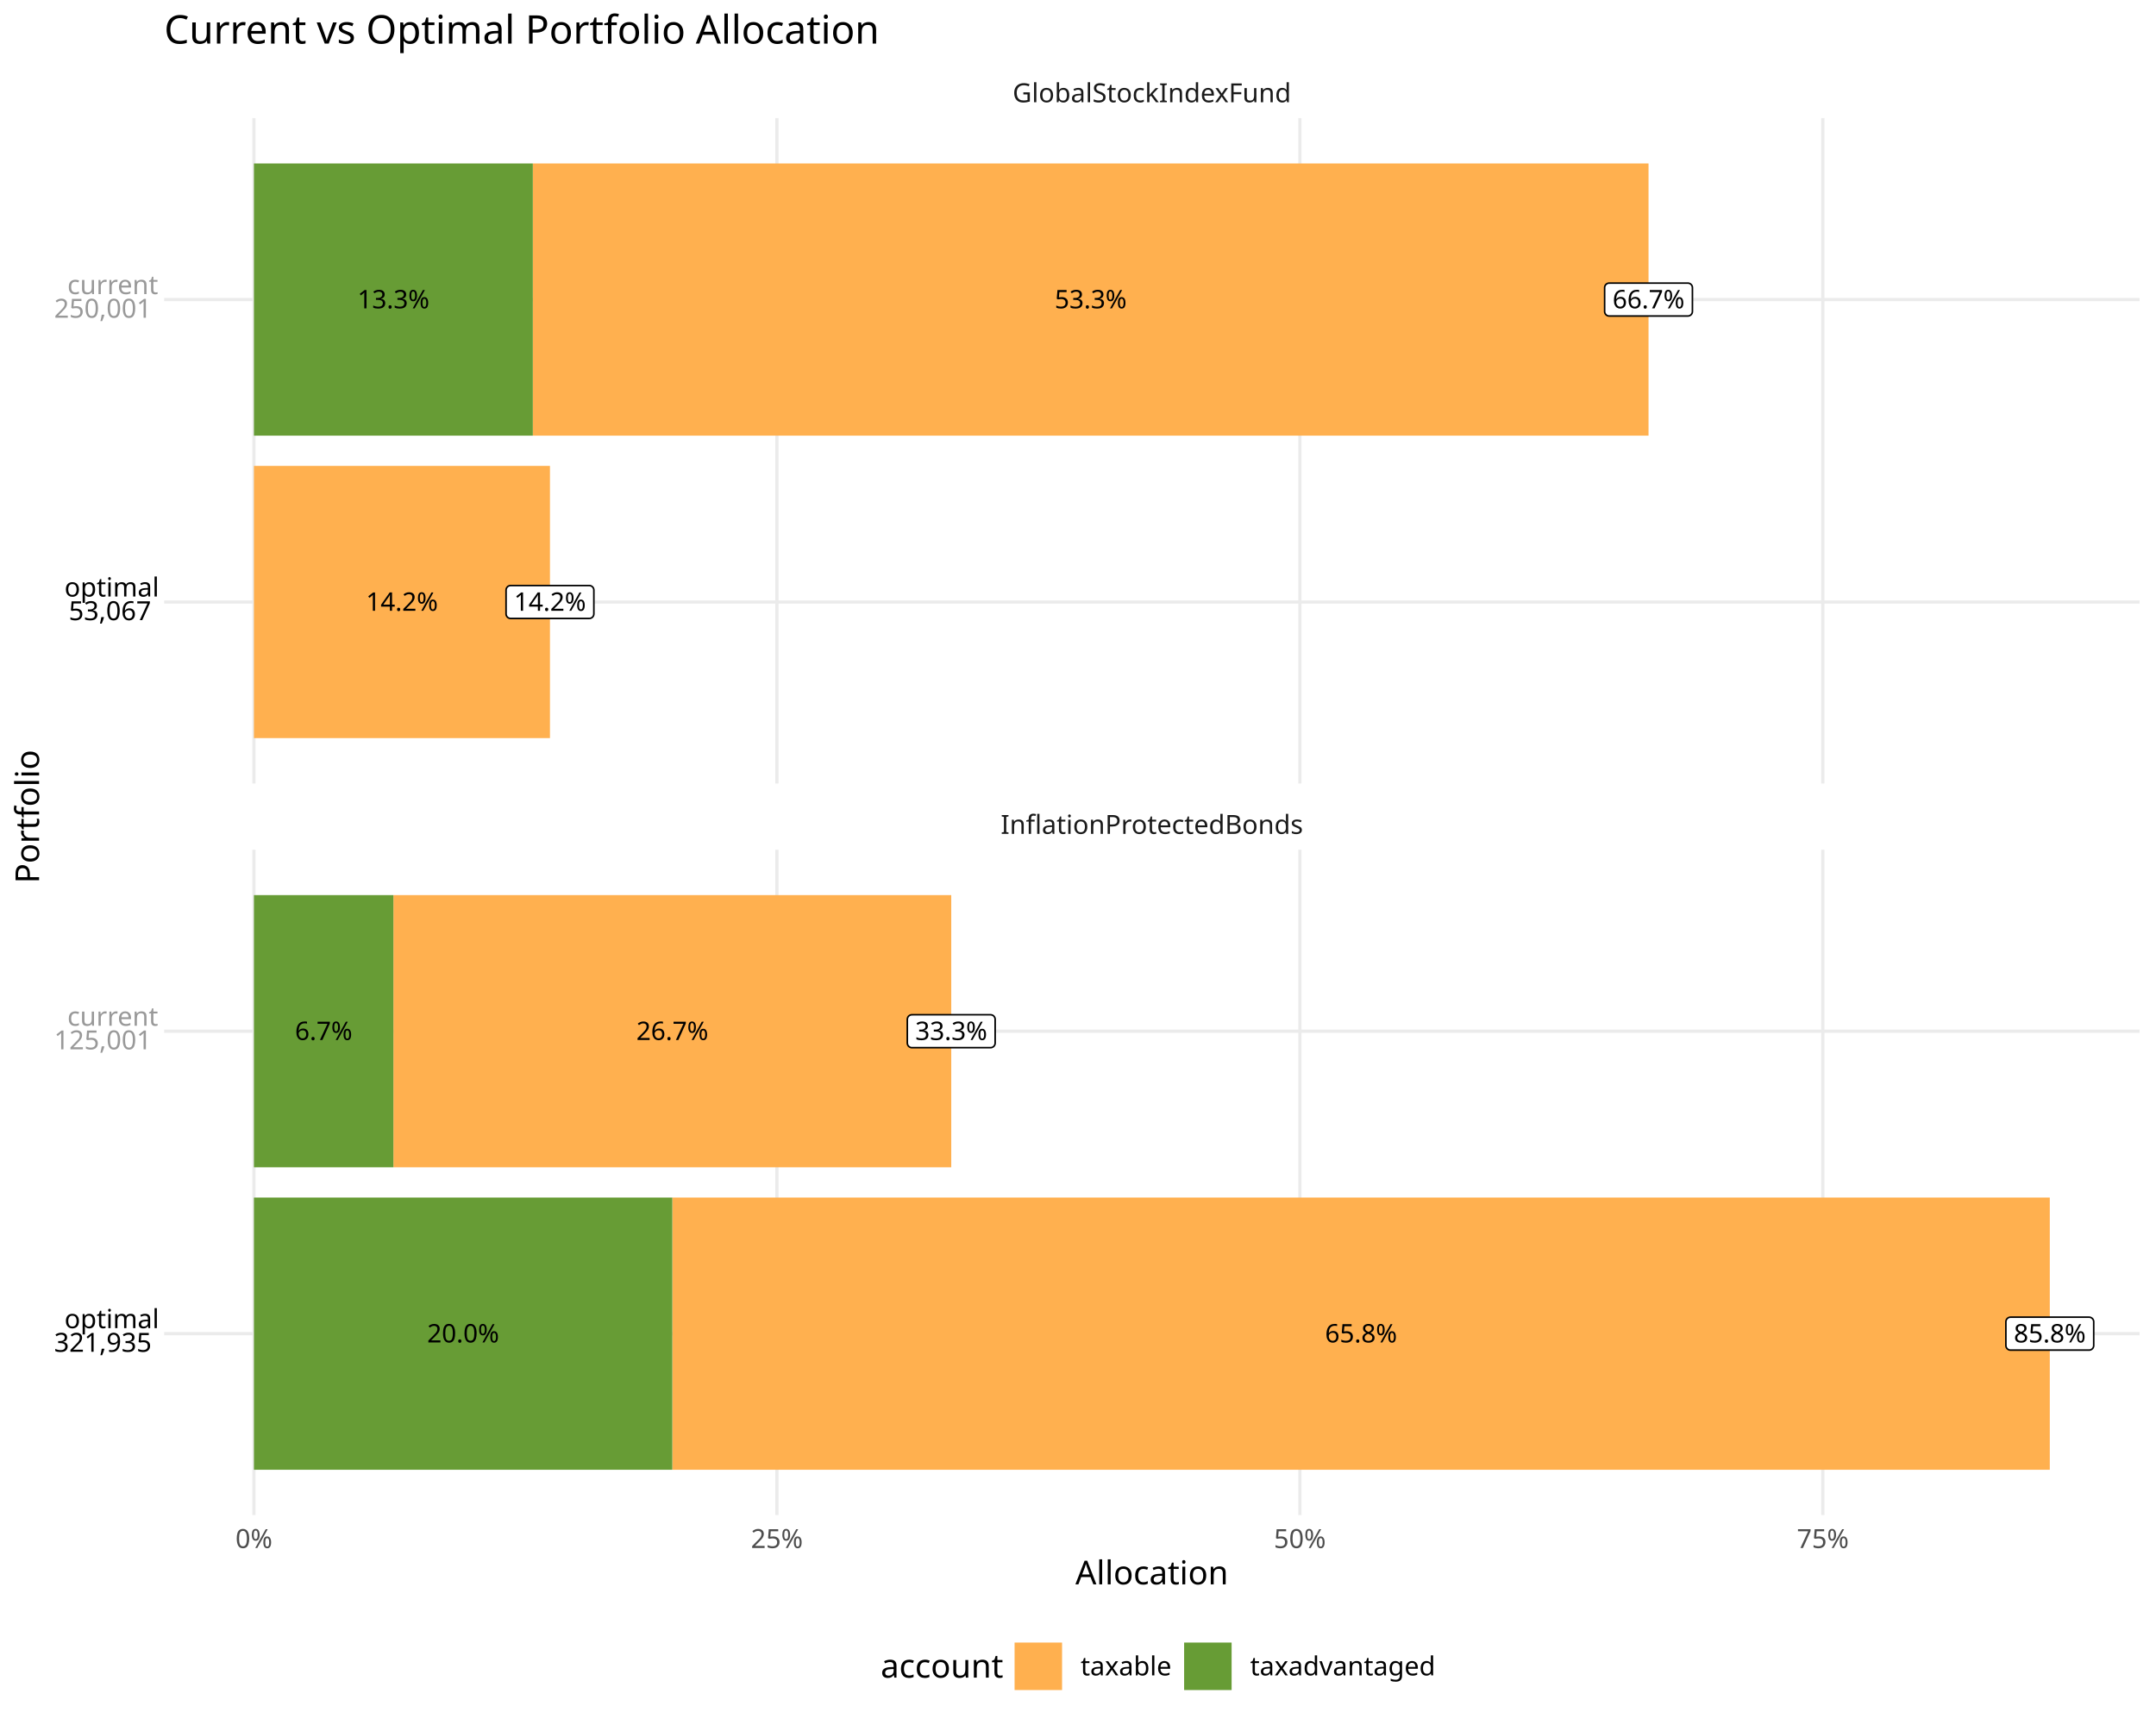
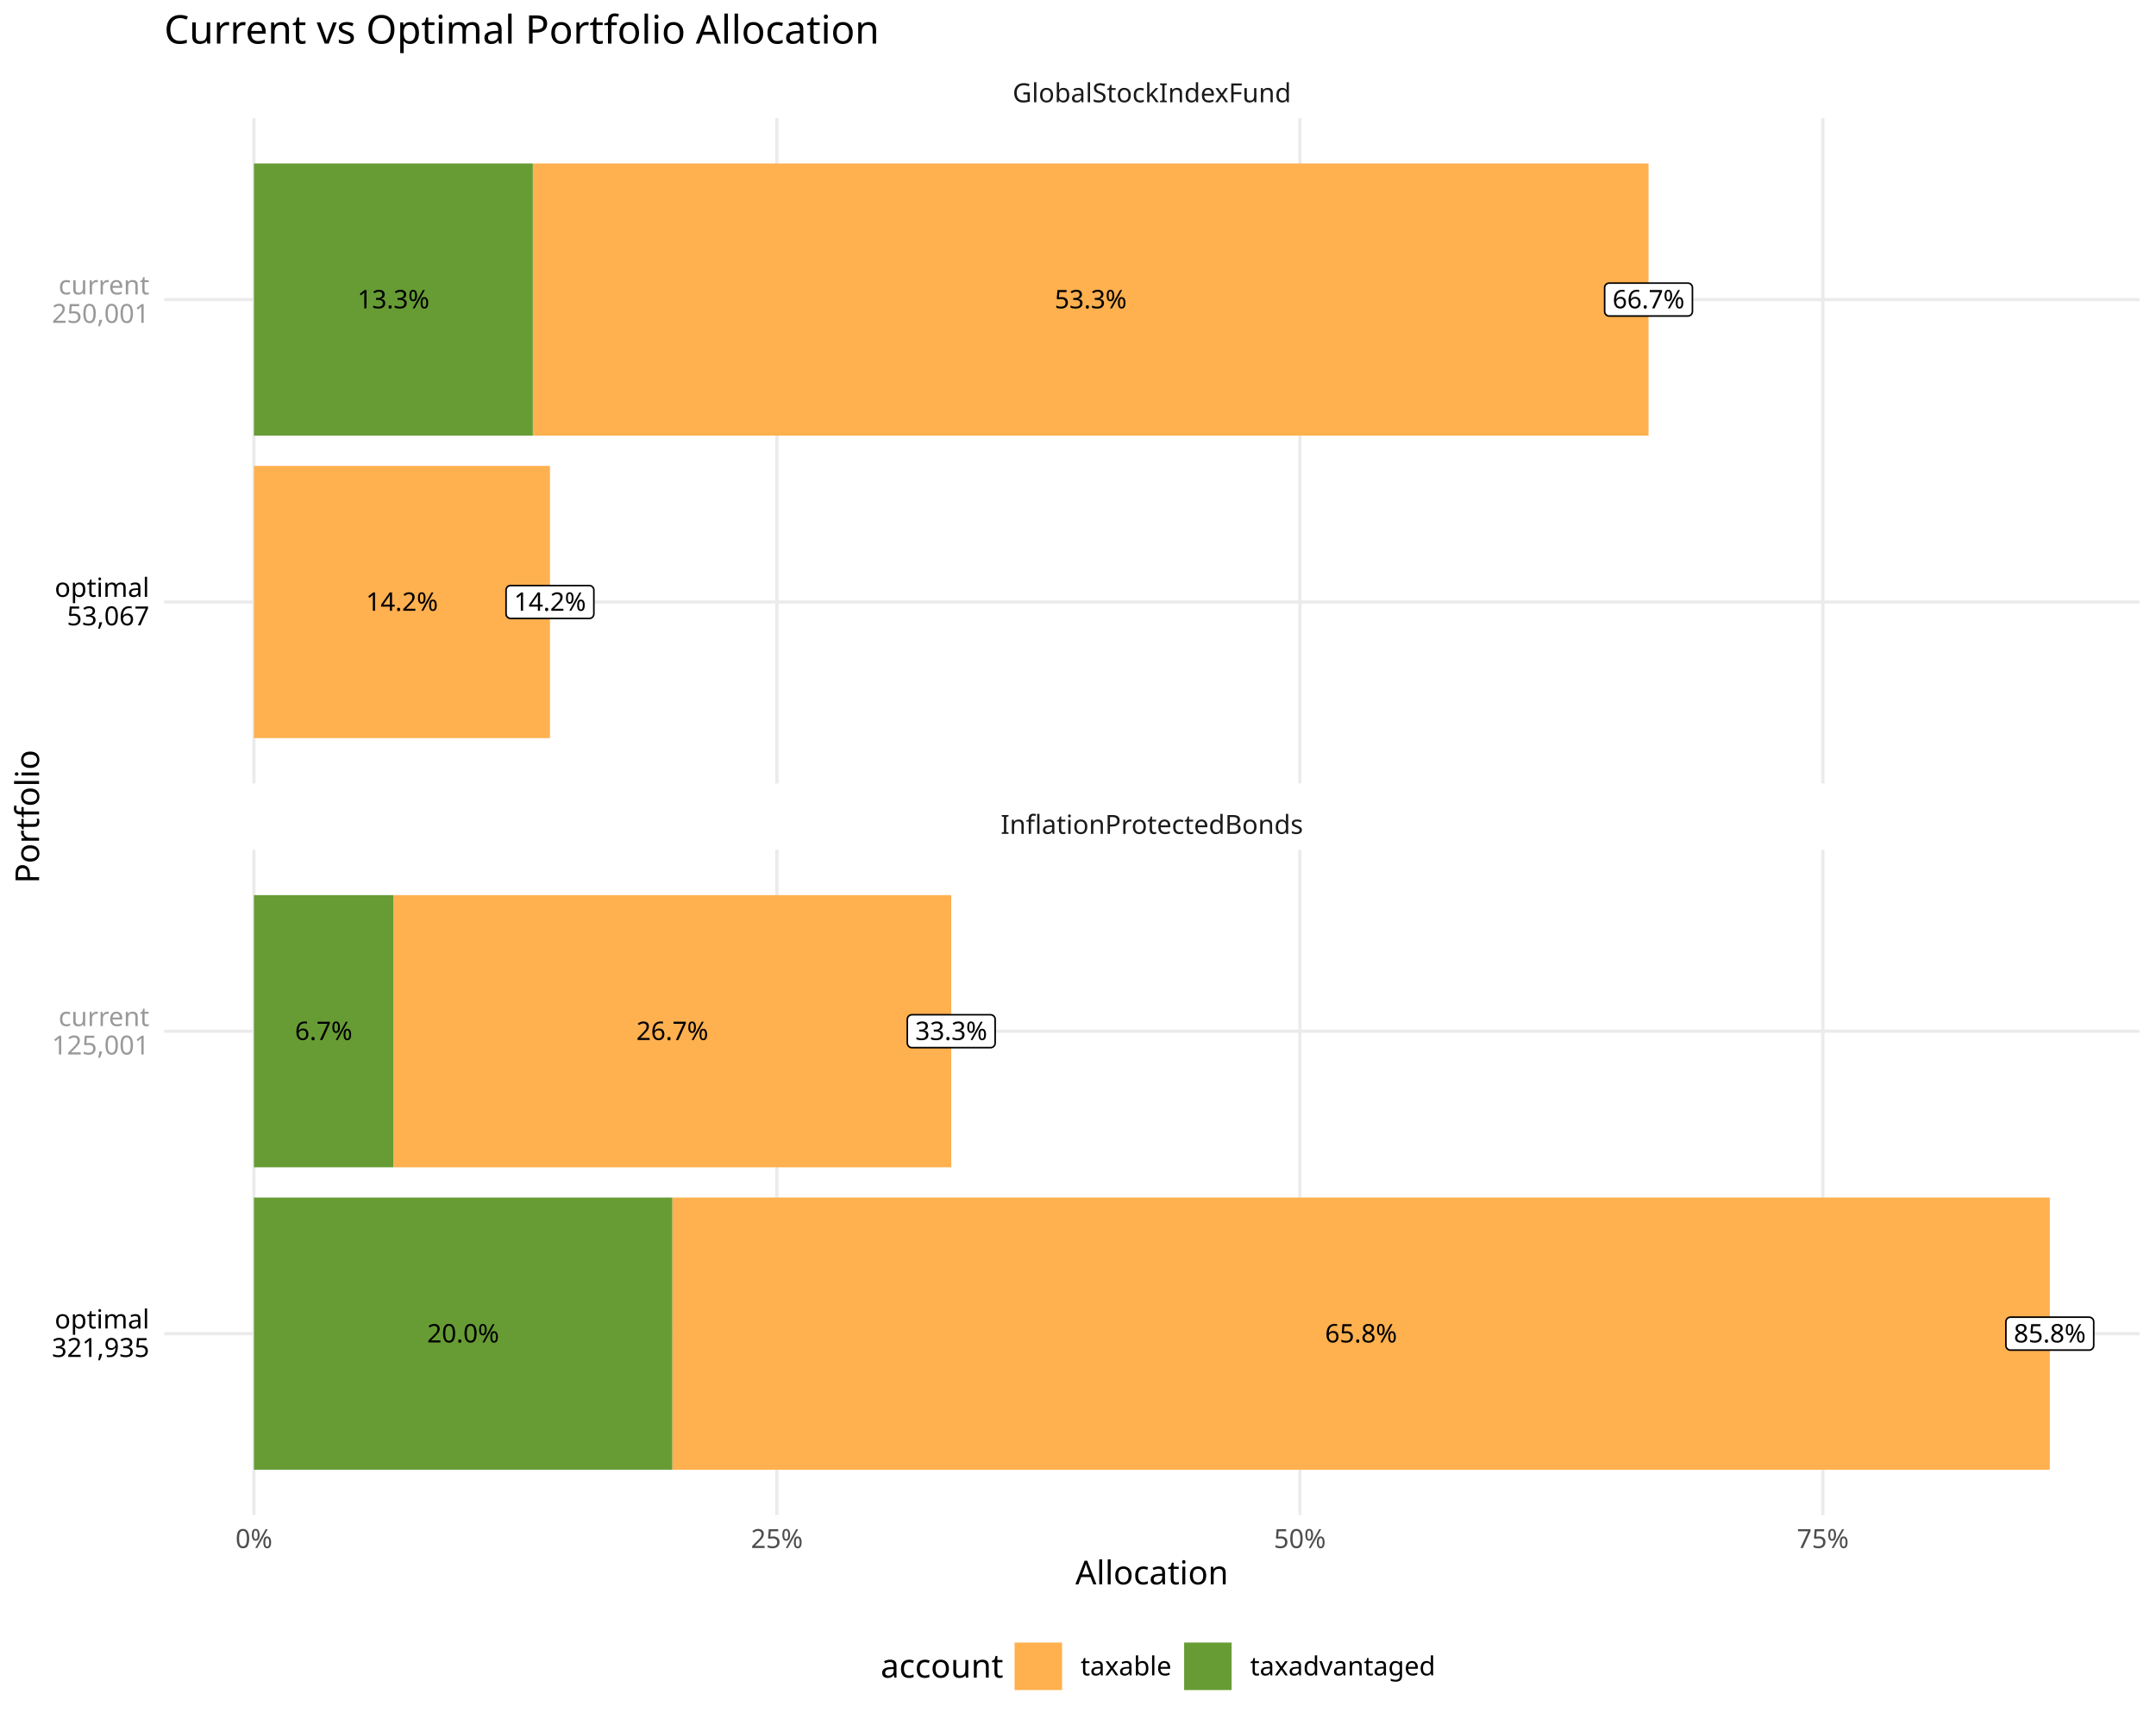
<svg xmlns="http://www.w3.org/2000/svg" class="svglite" data-engine-version="2.0" width="720.00pt" height="576.00pt" viewBox="0 0 720.00 576.00">
  <defs>
    <style type="text/css">
    .svglite line, .svglite polyline, .svglite polygon, .svglite path, .svglite rect, .svglite circle {
      fill: none;
      stroke: #000000;
      stroke-linecap: round;
      stroke-linejoin: round;
      stroke-miterlimit: 10.00;
    }
  </style>
  </defs>
  <rect width="100%" height="100%" style="stroke: none; fill: #FFFFFF;" />
  <defs>
    <clipPath id="cpMC4wMHw3MjAuMDB8MC4wMHw1NzYuMDA=">
      <rect x="0.00" y="0.00" width="720.00" height="576.00" />
    </clipPath>
  </defs>
  <g clip-path="url(#cpMC4wMHw3MjAuMDB8MC4wMHw1NzYuMDA=)">
- </g>
+     <rect x="0.00" y="0.00" width="720.00" height="576.00" style="stroke-width: 1.07; stroke: none; fill: #FFFFFF;" />
+   </g>
  <defs>
    <clipPath id="cpNTQuODJ8NzE0LjUyfDM5LjQzfDI2MS42MQ==">
      <rect x="54.82" y="39.43" width="659.70" height="222.18" />
    </clipPath>
  </defs>
  <g clip-path="url(#cpNTQuODJ8NzE0LjUyfDM5LjQzfDI2MS42MQ==)">
    <polyline points="54.82,201.02 714.52,201.02 " style="stroke-width: 1.07; stroke: #EBEBEB; stroke-linecap: butt;" />
    <polyline points="54.82,100.03 714.52,100.03 " style="stroke-width: 1.07; stroke: #EBEBEB; stroke-linecap: butt;" />
    <polyline points="84.80,261.61 84.80,39.43 " style="stroke-width: 1.07; stroke: #EBEBEB; stroke-linecap: butt;" />
    <polyline points="259.45,261.61 259.45,39.43 " style="stroke-width: 1.07; stroke: #EBEBEB; stroke-linecap: butt;" />
    <polyline points="434.10,261.61 434.10,39.43 " style="stroke-width: 1.07; stroke: #EBEBEB; stroke-linecap: butt;" />
    <polyline points="608.74,261.61 608.74,39.43 " style="stroke-width: 1.07; stroke: #EBEBEB; stroke-linecap: butt;" />
    <rect x="84.80" y="155.57" width="98.86" height="90.89" style="stroke-width: 1.07; stroke: none; stroke-linecap: butt; stroke-linejoin: miter; fill: #FFB04F;" />
    <rect x="84.80" y="155.57" width="0" height="90.89" style="stroke-width: 1.07; stroke: none; stroke-linecap: butt; stroke-linejoin: miter; fill: #679C35;" />
    <rect x="177.95" y="54.58" width="372.58" height="90.89" style="stroke-width: 1.07; stroke: none; stroke-linecap: butt; stroke-linejoin: miter; fill: #FFB04F;" />
    <rect x="84.80" y="54.58" width="93.14" height="90.89" style="stroke-width: 1.07; stroke: none; stroke-linecap: butt; stroke-linejoin: miter; fill: #679C35;" />
    <text x="134.23" y="203.95" text-anchor="middle" style="font-size: 8.54px; font-family: sans;" textLength="24.20px" lengthAdjust="spacingAndGlyphs">14.2%</text>
    <text x="364.24" y="102.96" text-anchor="middle" style="font-size: 8.54px; font-family: sans;" textLength="24.20px" lengthAdjust="spacingAndGlyphs">53.3%</text>
    <text x="131.38" y="102.96" text-anchor="middle" style="font-size: 8.54px; font-family: sans;" textLength="24.20px" lengthAdjust="spacingAndGlyphs">13.3%</text>
    <polygon points="170.53,206.51 196.79,206.51 196.73,206.51 196.97,206.50 197.21,206.45 197.45,206.37 197.66,206.24 197.85,206.09 198.02,205.90 198.15,205.69 198.24,205.46 198.30,205.22 198.32,204.98 198.32,204.98 198.32,197.05 198.32,197.05 198.30,196.81 198.24,196.57 198.15,196.34 198.02,196.13 197.85,195.95 197.66,195.79 197.45,195.67 197.21,195.58 196.97,195.53 196.79,195.52 170.53,195.52 170.72,195.53 170.47,195.52 170.23,195.55 169.99,195.62 169.77,195.72 169.56,195.86 169.38,196.04 169.24,196.23 169.12,196.45 169.04,196.69 169.00,196.93 169.00,197.05 169.00,204.98 169.00,204.85 169.00,205.10 169.04,205.35 169.12,205.58 169.24,205.80 169.38,206.00 169.56,206.17 169.77,206.31 169.99,206.41 170.23,206.48 170.47,206.51 " style="stroke-width: 0.53; fill: #FFFFFF;" />
    <text x="183.66" y="203.95" text-anchor="middle" style="font-size: 8.54px; font-family: sans;" textLength="24.20px" lengthAdjust="spacingAndGlyphs">14.2%</text>
    <polygon points="537.40,105.52 563.65,105.52 563.59,105.52 563.84,105.51 564.08,105.46 564.31,105.38 564.53,105.25 564.72,105.10 564.88,104.91 565.02,104.70 565.11,104.48 565.17,104.23 565.19,103.99 565.19,103.99 565.19,96.07 565.19,96.07 565.17,95.82 565.11,95.58 565.02,95.35 564.88,95.14 564.72,94.96 564.53,94.80 564.31,94.68 564.08,94.59 563.84,94.54 563.65,94.53 537.40,94.53 537.59,94.54 537.34,94.53 537.09,94.56 536.86,94.63 536.63,94.73 536.43,94.88 536.25,95.05 536.10,95.24 535.99,95.46 535.91,95.70 535.87,95.94 535.87,96.07 535.87,103.99 535.87,103.86 535.87,104.11 535.91,104.36 535.99,104.59 536.10,104.81 536.25,105.01 536.43,105.18 536.63,105.32 536.86,105.43 537.09,105.49 537.34,105.52 " style="stroke-width: 0.53; fill: #FFFFFF;" />
    <text x="550.53" y="102.96" text-anchor="middle" style="font-size: 8.54px; font-family: sans;" textLength="24.20px" lengthAdjust="spacingAndGlyphs">66.7%</text>
  </g>
  <g clip-path="url(#cpMC4wMHw3MjAuMDB8MC4wMHw1NzYuMDA=)">
</g>
  <defs>
    <clipPath id="cpNTQuODJ8NzE0LjUyfDI4My43NHw1MDUuOTE=">
      <rect x="54.82" y="283.74" width="659.70" height="222.18" />
    </clipPath>
  </defs>
  <g clip-path="url(#cpNTQuODJ8NzE0LjUyfDI4My43NHw1MDUuOTE=)">
    <polyline points="54.82,445.32 714.52,445.32 " style="stroke-width: 1.07; stroke: #EBEBEB; stroke-linecap: butt;" />
    <polyline points="54.82,344.33 714.52,344.33 " style="stroke-width: 1.07; stroke: #EBEBEB; stroke-linecap: butt;" />
    <polyline points="84.80,505.91 84.80,283.74 " style="stroke-width: 1.07; stroke: #EBEBEB; stroke-linecap: butt;" />
    <polyline points="259.45,505.91 259.45,283.74 " style="stroke-width: 1.07; stroke: #EBEBEB; stroke-linecap: butt;" />
    <polyline points="434.10,505.91 434.10,283.74 " style="stroke-width: 1.07; stroke: #EBEBEB; stroke-linecap: butt;" />
    <polyline points="608.74,505.91 608.74,283.74 " style="stroke-width: 1.07; stroke: #EBEBEB; stroke-linecap: butt;" />
    <rect x="224.52" y="399.88" width="460.01" height="90.89" style="stroke-width: 1.07; stroke: none; stroke-linecap: butt; stroke-linejoin: miter; fill: #FFB04F;" />
    <rect x="84.80" y="399.88" width="139.72" height="90.89" style="stroke-width: 1.07; stroke: none; stroke-linecap: butt; stroke-linejoin: miter; fill: #679C35;" />
    <rect x="131.38" y="298.89" width="186.29" height="90.89" style="stroke-width: 1.07; stroke: none; stroke-linecap: butt; stroke-linejoin: miter; fill: #FFB04F;" />
    <rect x="84.80" y="298.89" width="46.57" height="90.89" style="stroke-width: 1.07; stroke: none; stroke-linecap: butt; stroke-linejoin: miter; fill: #679C35;" />
    <text x="454.53" y="448.26" text-anchor="middle" style="font-size: 8.54px; font-family: sans;" textLength="24.20px" lengthAdjust="spacingAndGlyphs">65.8%</text>
    <text x="154.66" y="448.26" text-anchor="middle" style="font-size: 8.54px; font-family: sans;" textLength="24.20px" lengthAdjust="spacingAndGlyphs">20.0%</text>
    <text x="224.52" y="347.27" text-anchor="middle" style="font-size: 8.54px; font-family: sans;" textLength="24.20px" lengthAdjust="spacingAndGlyphs">26.7%</text>
    <text x="108.09" y="347.27" text-anchor="middle" style="font-size: 8.54px; font-family: sans;" textLength="19.46px" lengthAdjust="spacingAndGlyphs">6.7%</text>
    <polygon points="671.41,450.82 697.66,450.82 697.60,450.82 697.85,450.81 698.09,450.76 698.32,450.67 698.53,450.55 698.72,450.39 698.89,450.21 699.02,450.00 699.12,449.77 699.18,449.53 699.20,449.28 699.20,449.28 699.20,441.36 699.20,441.36 699.18,441.11 699.12,440.87 699.02,440.65 698.89,440.44 698.72,440.25 698.53,440.10 698.32,439.97 698.09,439.88 697.85,439.83 697.66,439.82 671.41,439.82 671.59,439.83 671.35,439.82 671.10,439.85 670.86,439.92 670.64,440.03 670.44,440.17 670.26,440.34 670.11,440.54 669.99,440.76 669.92,440.99 669.88,441.24 669.87,441.36 669.87,449.28 669.88,449.16 669.88,449.41 669.92,449.65 669.99,449.89 670.11,450.10 670.26,450.30 670.44,450.47 670.64,450.61 670.86,450.72 671.10,450.79 671.35,450.82 " style="stroke-width: 0.53; fill: #FFFFFF;" />
    <text x="684.53" y="448.26" text-anchor="middle" style="font-size: 8.54px; font-family: sans;" textLength="24.20px" lengthAdjust="spacingAndGlyphs">85.8%</text>
    <polygon points="304.54,349.83 330.79,349.83 330.73,349.83 330.98,349.82 331.22,349.77 331.45,349.68 331.67,349.56 331.86,349.40 332.02,349.22 332.15,349.01 332.25,348.78 332.31,348.54 332.33,348.29 332.33,348.29 332.33,340.37 332.33,340.37 332.31,340.12 332.25,339.88 332.15,339.66 332.02,339.45 331.86,339.26 331.67,339.11 331.45,338.98 331.22,338.90 330.98,338.85 330.79,338.83 304.54,338.83 304.73,338.85 304.48,338.84 304.23,338.87 304.00,338.93 303.77,339.04 303.57,339.18 303.39,339.35 303.24,339.55 303.13,339.77 303.05,340.00 303.01,340.25 303.00,340.37 303.00,348.29 303.01,348.17 303.01,348.42 303.05,348.66 303.13,348.90 303.24,349.11 303.39,349.31 303.57,349.48 303.77,349.62 304.00,349.73 304.23,349.80 304.48,349.83 " style="stroke-width: 0.53; fill: #FFFFFF;" />
    <text x="317.67" y="347.27" text-anchor="middle" style="font-size: 8.54px; font-family: sans;" textLength="24.20px" lengthAdjust="spacingAndGlyphs">33.3%</text>
  </g>
  <g clip-path="url(#cpMC4wMHw3MjAuMDB8MC4wMHw1NzYuMDA=)">
</g>
  <defs>
    <clipPath id="cpNTQuODJ8NzE0LjUyfDI2Ny4wOXwyODMuNzQ=">
      <rect x="54.82" y="267.09" width="659.70" height="16.65" />
    </clipPath>
  </defs>
  <g clip-path="url(#cpNTQuODJ8NzE0LjUyfDI2Ny4wOXwyODMuNzQ=)">
    <text x="384.67" y="278.44" text-anchor="middle" style="font-size: 8.80px; fill: #1A1A1A; font-family: sans;" textLength="93.45px" lengthAdjust="spacingAndGlyphs">InflationProtectedBonds</text>
  </g>
  <g clip-path="url(#cpMC4wMHw3MjAuMDB8MC4wMHw1NzYuMDA=)">
</g>
  <defs>
    <clipPath id="cpNTQuODJ8NzE0LjUyfDIyLjc4fDM5LjQz">
      <rect x="54.82" y="22.78" width="659.70" height="16.65" />
    </clipPath>
  </defs>
  <g clip-path="url(#cpNTQuODJ8NzE0LjUyfDIyLjc4fDM5LjQz)">
    <text x="384.67" y="34.14" text-anchor="middle" style="font-size: 8.80px; fill: #1A1A1A; font-family: sans;" textLength="89.05px" lengthAdjust="spacingAndGlyphs">GlobalStockIndexFund</text>
  </g>
  <g clip-path="url(#cpMC4wMHw3MjAuMDB8MC4wMHw1NzYuMDA=)">
    <text x="84.80" y="516.90" text-anchor="middle" style="font-size: 8.80px; fill: #4D4D4D; font-family: sans;" textLength="12.72px" lengthAdjust="spacingAndGlyphs">0%</text>
    <text x="259.45" y="516.90" text-anchor="middle" style="font-size: 8.80px; fill: #4D4D4D; font-family: sans;" textLength="17.61px" lengthAdjust="spacingAndGlyphs">25%</text>
    <text x="434.10" y="516.90" text-anchor="middle" style="font-size: 8.80px; fill: #4D4D4D; font-family: sans;" textLength="17.61px" lengthAdjust="spacingAndGlyphs">50%</text>
    <text x="608.74" y="516.90" text-anchor="middle" style="font-size: 8.80px; fill: #4D4D4D; font-family: sans;" textLength="17.61px" lengthAdjust="spacingAndGlyphs">75%</text>
-     <text x="21.52" y="199.19" style="font-size: 8.80px; font-family: sans;" textLength="28.37px" lengthAdjust="spacingAndGlyphs">optimal</text>
-     <text x="22.97" y="207.08" style="font-size: 8.80px; font-family: sans;" textLength="26.92px" lengthAdjust="spacingAndGlyphs">53,067</text>
-     <text x="22.49" y="98.20" style="font-size: 8.80px; fill: #999999; font-family: sans;" textLength="27.39px" lengthAdjust="spacingAndGlyphs">current</text>
-     <text x="18.07" y="106.09" style="font-size: 8.80px; fill: #999999; font-family: sans;" textLength="31.81px" lengthAdjust="spacingAndGlyphs">250,001</text>
-     <text x="21.52" y="443.49" style="font-size: 8.80px; font-family: sans;" textLength="28.37px" lengthAdjust="spacingAndGlyphs">optimal</text>
-     <text x="18.07" y="451.38" style="font-size: 8.80px; font-family: sans;" textLength="31.81px" lengthAdjust="spacingAndGlyphs">321,935</text>
-     <text x="22.49" y="342.50" style="font-size: 8.80px; fill: #999999; font-family: sans;" textLength="27.39px" lengthAdjust="spacingAndGlyphs">current</text>
-     <text x="18.07" y="350.39" style="font-size: 8.80px; fill: #999999; font-family: sans;" textLength="31.81px" lengthAdjust="spacingAndGlyphs">125,001</text>
+     <text x="49.88" y="199.29" text-anchor="end" style="font-size: 8.80px; font-family: sans;" textLength="28.37px" lengthAdjust="spacingAndGlyphs">optimal</text>
+     <text x="49.88" y="208.80" text-anchor="end" style="font-size: 8.80px; font-family: sans;" textLength="26.92px" lengthAdjust="spacingAndGlyphs">53,067</text>
+     <text x="49.88" y="98.30" text-anchor="end" style="font-size: 8.80px; fill: #999999; font-family: sans;" textLength="27.39px" lengthAdjust="spacingAndGlyphs">current</text>
+     <text x="49.88" y="107.81" text-anchor="end" style="font-size: 8.80px; fill: #999999; font-family: sans;" textLength="31.81px" lengthAdjust="spacingAndGlyphs">250,001</text>
+     <text x="49.88" y="443.60" text-anchor="end" style="font-size: 8.80px; font-family: sans;" textLength="28.37px" lengthAdjust="spacingAndGlyphs">optimal</text>
+     <text x="49.88" y="453.10" text-anchor="end" style="font-size: 8.80px; font-family: sans;" textLength="31.81px" lengthAdjust="spacingAndGlyphs">321,935</text>
+     <text x="49.88" y="342.61" text-anchor="end" style="font-size: 8.80px; fill: #999999; font-family: sans;" textLength="27.39px" lengthAdjust="spacingAndGlyphs">current</text>
+     <text x="49.88" y="352.11" text-anchor="end" style="font-size: 8.80px; fill: #999999; font-family: sans;" textLength="31.81px" lengthAdjust="spacingAndGlyphs">125,001</text>
    <text x="384.67" y="529.04" text-anchor="middle" style="font-size: 11.00px; font-family: sans;" textLength="47.70px" lengthAdjust="spacingAndGlyphs">Allocation</text>
    <text transform="translate(13.05,272.67) rotate(-90)" text-anchor="middle" style="font-size: 11.00px; font-family: sans;" textLength="40.35px" lengthAdjust="spacingAndGlyphs">Portfolio</text>
    <text x="294.10" y="560.19" style="font-size: 11.00px; font-family: sans;" textLength="38.54px" lengthAdjust="spacingAndGlyphs">account</text>
    <rect x="338.82" y="548.47" width="15.86" height="15.86" style="stroke-width: 1.07; stroke: none; stroke-linecap: butt; stroke-linejoin: miter; fill: #FFB04F;" />
    <rect x="395.44" y="548.47" width="15.86" height="15.86" style="stroke-width: 1.07; stroke: none; stroke-linecap: butt; stroke-linejoin: miter; fill: #679C35;" />
    <text x="360.87" y="559.43" style="font-size: 8.80px; font-family: sans;" textLength="28.38px" lengthAdjust="spacingAndGlyphs">taxable</text>
    <text x="417.49" y="559.43" style="font-size: 8.80px; font-family: sans;" textLength="57.75px" lengthAdjust="spacingAndGlyphs">taxadvantaged</text>
    <text x="54.82" y="14.56" style="font-size: 13.20px; font-family: sans;" textLength="223.04px" lengthAdjust="spacingAndGlyphs">Current vs Optimal Portfolio Allocation</text>
  </g>
</svg>
